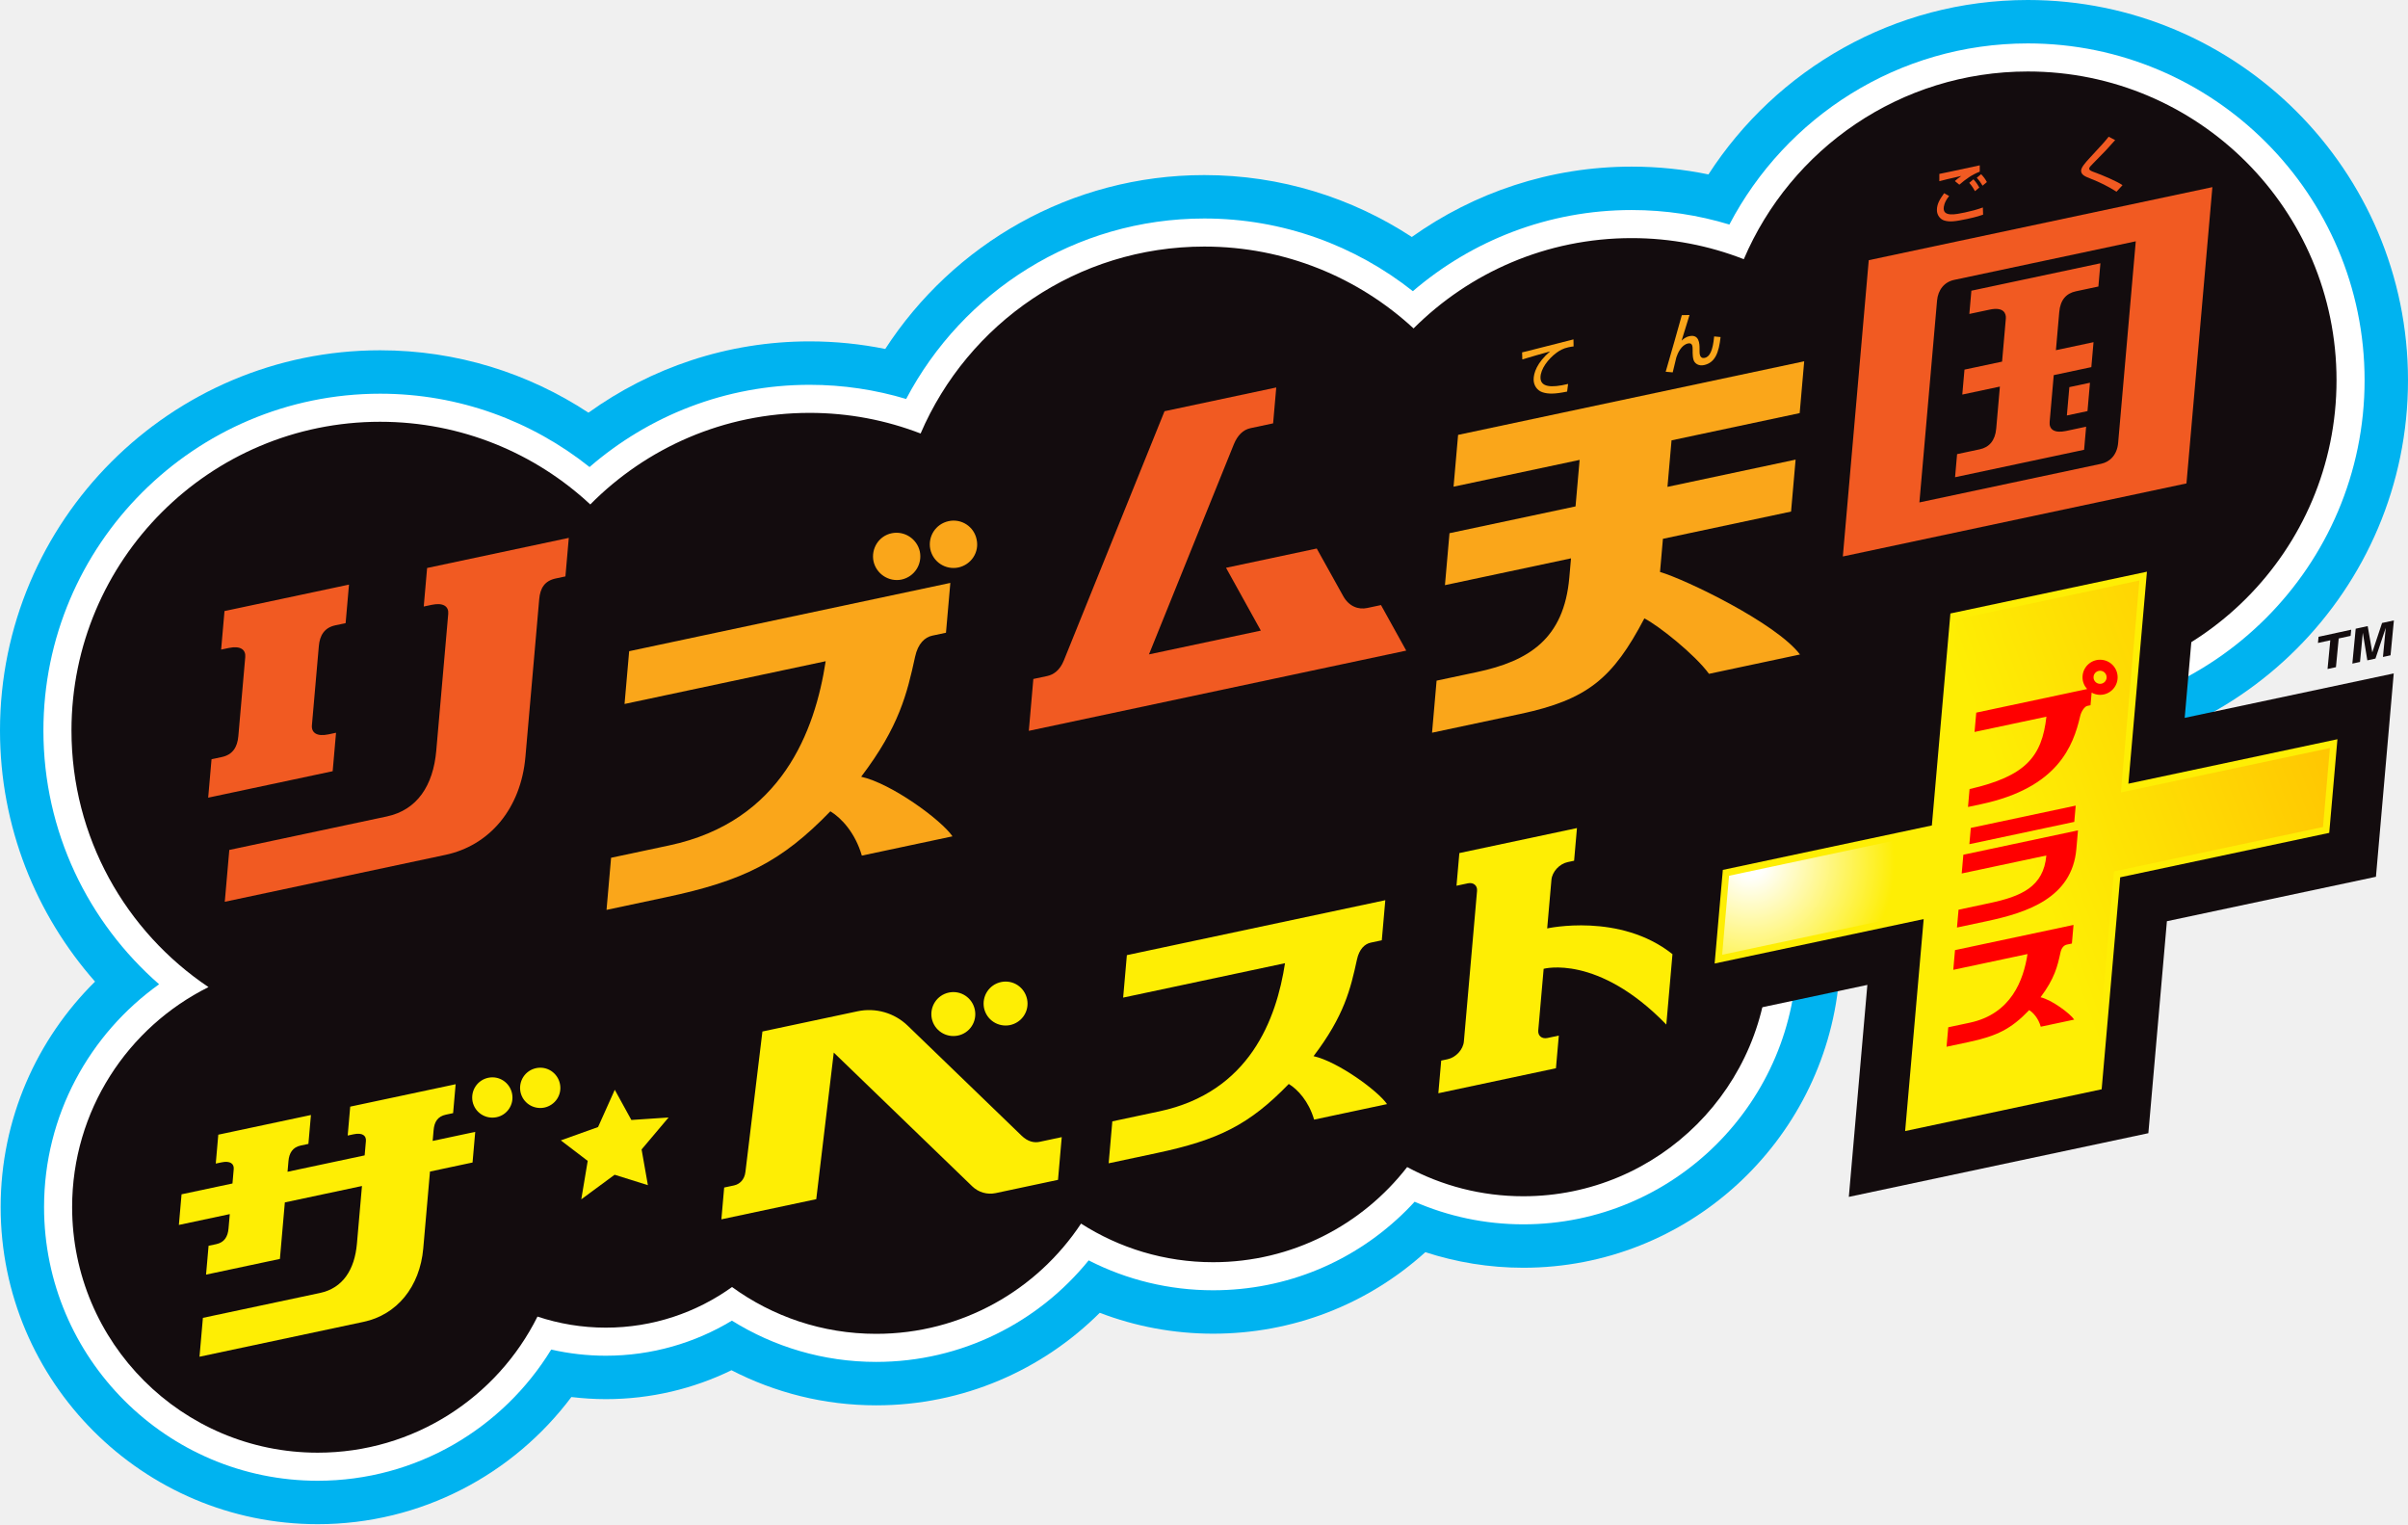
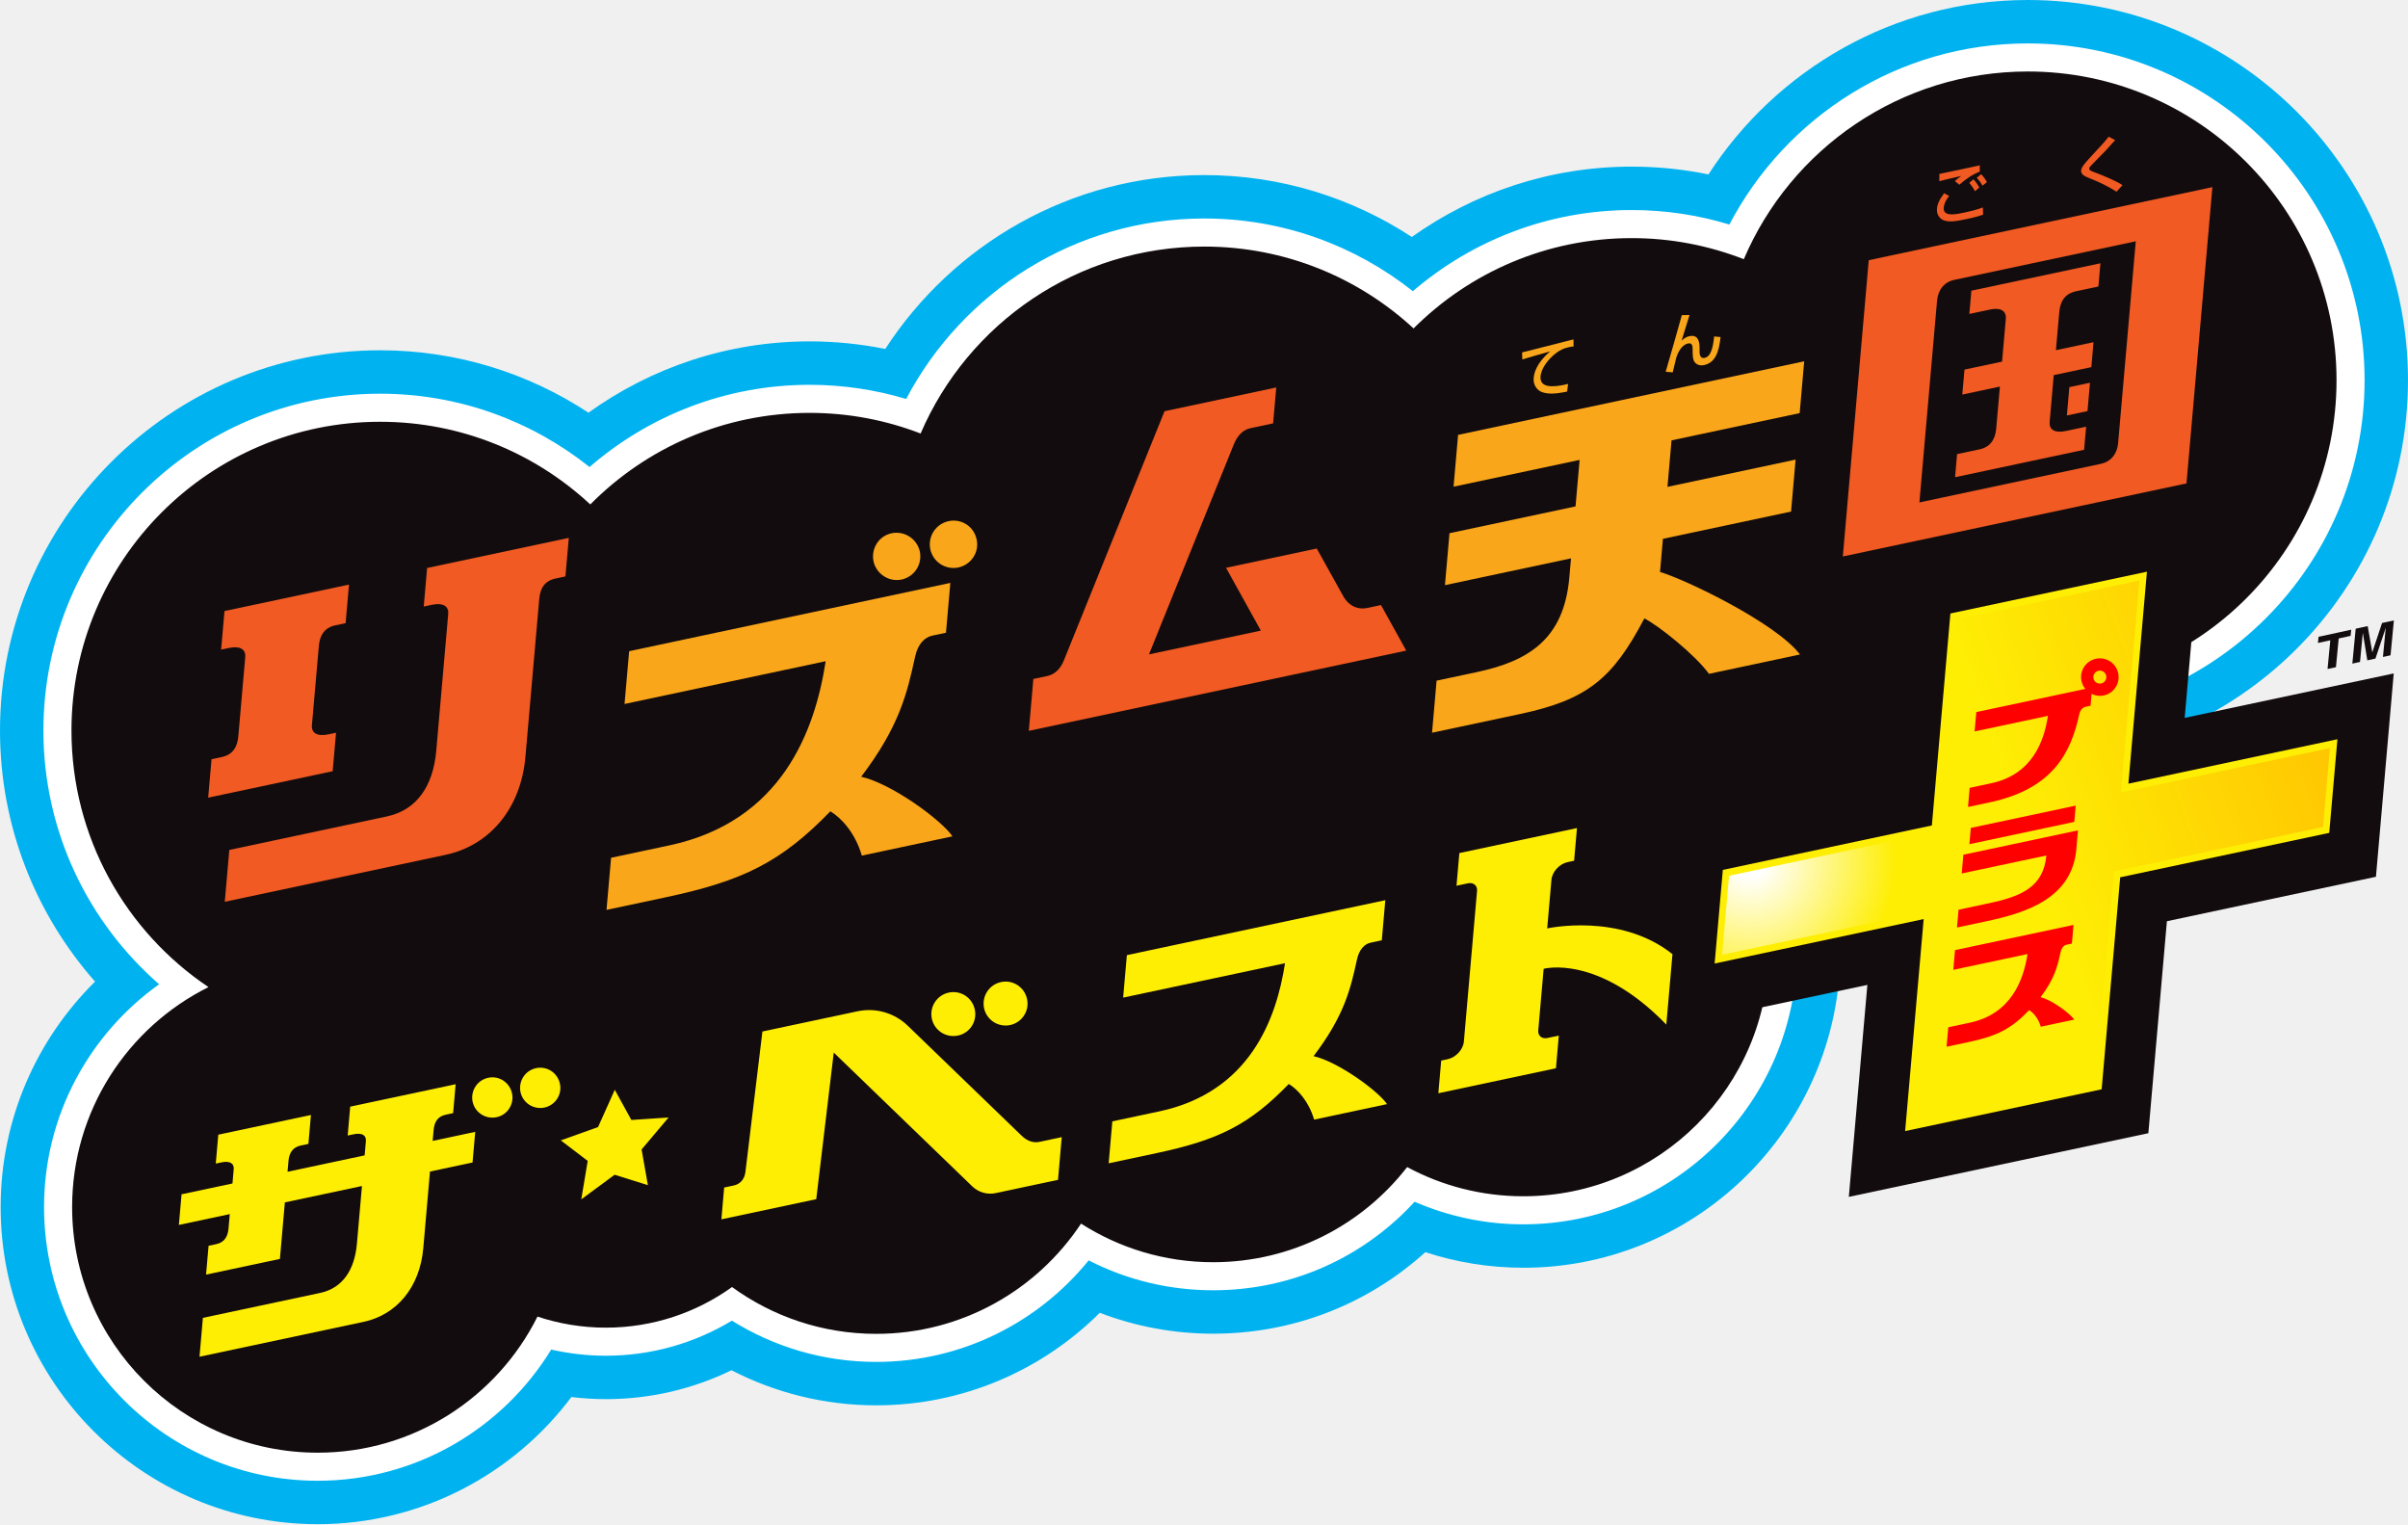
- <svg xmlns="http://www.w3.org/2000/svg" version="1.1" id="svg2" width="666.667" height="421.904" viewBox="0 0 666.667 421.904">
-   <defs id="defs6">
-     <clipPath clipPathUnits="userSpaceOnUse" id="clipPath16">
-       <path d="M 0,316.428 H 500 V 0 H 0 Z" id="path14" />
-     </clipPath>
-     <linearGradient x1="0" y1="0" x2="1" y2="0" gradientUnits="userSpaceOnUse" gradientTransform="matrix(125.2292,45.5797,45.5797,-125.2292,358.0734,116.886)" spreadMethod="pad" id="linearGradient56">
-       <stop style="stop-opacity:1;stop-color:#feee04" offset="0" id="stop50" />
-       <stop style="stop-opacity:1;stop-color:#feee04" offset="0.5" id="stop52" />
-       <stop style="stop-opacity:1;stop-color:#ffc602" offset="1" id="stop54" />
-     </linearGradient>
-     <radialGradient fx="0" fy="0" cx="0" cy="0" r="1" gradientUnits="userSpaceOnUse" gradientTransform="matrix(30,0,0,-30,363.4002,137.5111)" spreadMethod="pad" id="radialGradient78">
-       <stop style="stop-opacity:1;stop-color:#ffffff" offset="0" id="stop72" />
-       <stop style="stop-opacity:1;stop-color:#ffffff" offset="0.1" id="stop74" />
-       <stop style="stop-opacity:1;stop-color:#feee04" offset="1" id="stop76" />
-     </radialGradient>
-     <clipPath clipPathUnits="userSpaceOnUse" id="clipPath88">
-       <path d="M 0,316.428 H 500 V 0 H 0 Z" id="path86" />
-     </clipPath>
-     <clipPath clipPathUnits="userSpaceOnUse" id="clipPath22">
-       <path d="M 0,316.428 H 500 V 0 H 0 Z" transform="translate(-198.8557,-101.4279)" id="path22" />
-     </clipPath>
-   </defs>
-   <g id="g8" transform="matrix(1.333333,0,0,-1.333333,0,421.904)">
-     <g id="g10">
-       <g id="g12" clip-path="url(#clipPath16)">
-         <g id="g18" transform="translate(421.0642,316.4279)">
-           <path d="m 0,0 c -27.788,0 -52.25,-14.446 -66.32,-36.21 -5.148,1.06 -10.478,1.618 -15.935,1.618 -17.005,0 -32.758,-5.423 -45.658,-14.605 -12.399,8.112 -27.198,12.849 -43.09,12.849 -27.741,0 -52.167,-14.397 -66.248,-36.098 -5.075,1.028 -10.323,1.572 -15.696,1.572 -17.125,0 -32.981,-5.499 -45.931,-14.8 -12.432,8.177 -27.29,12.952 -43.25,12.952 -43.525,0 -78.936,-35.41 -78.936,-78.936 0,-19.967 7.466,-38.213 19.735,-52.129 -12.091,-11.942 -19.6,-28.514 -19.6,-46.811 0,-36.298 29.531,-65.83 65.83,-65.83 21.519,0 40.658,10.381 52.678,26.395 2.356,-0.279 4.739,-0.437 7.149,-0.437 9.349,0 18.202,2.159 26.093,6 9.014,-4.645 19.223,-7.285 30.043,-7.285 18.1,0 34.516,7.345 46.428,19.21 7.418,-2.837 15.364,-4.337 23.543,-4.337 16.437,0 31.953,5.986 44.063,16.923 6.412,-2.089 13.246,-3.233 20.345,-3.233 34.141,0 62.288,26.128 65.514,59.437 19.37,8.05 34.082,25.094 38.923,45.891 0.107,0 0.213,-0.008 0.32,-0.008 43.525,0 78.936,35.411 78.936,78.936 C 78.936,-35.411 43.525,0 0,0" style="fill:#00b3f0;fill-opacity:1;fill-rule:nonzero;stroke:none" id="path20" />
-         </g>
-         <g id="g22" transform="translate(421.0642,307.4142)">
-           <path d="m 0,0 c -26.899,0 -50.283,-15.278 -61.973,-37.603 -6.423,1.952 -13.231,3.011 -20.282,3.011 -17.337,0 -33.208,-6.357 -45.44,-16.844 -11.92,9.435 -26.961,15.088 -43.308,15.088 -26.845,0 -50.191,-15.215 -61.905,-37.467 -6.352,1.904 -13.076,2.94 -20.039,2.94 -17.462,0 -33.435,-6.448 -45.702,-17.069 -11.946,9.516 -27.055,15.222 -43.479,15.222 -38.555,0 -69.922,-31.367 -69.922,-69.922 0,-21.001 9.319,-39.854 24.024,-52.682 -14.445,-10.312 -23.89,-27.198 -23.89,-46.258 0,-31.329 25.488,-56.816 56.817,-56.816 20.499,0 38.495,10.914 48.488,27.235 3.679,-0.835 7.473,-1.277 11.339,-1.277 9.571,0 18.53,2.663 26.182,7.282 8.703,-5.423 18.966,-8.568 29.954,-8.568 17.796,0 33.7,8.231 44.126,21.079 7.905,-4.049 16.707,-6.205 25.845,-6.205 15.177,0 29.444,5.91 40.175,16.641 0.569,0.567 1.115,1.151 1.657,1.738 6.924,-3.01 14.556,-4.69 22.576,-4.69 31.328,0 56.816,25.488 56.816,56.817 0,0.017 -10e-4,0.034 -10e-4,0.051 21.636,6.571 37.844,25.725 40.067,48.908 2.587,-0.292 5.212,-0.456 7.875,-0.456 38.556,0 69.922,31.367 69.922,69.923 C 69.922,-31.367 38.556,0 0,0" style="fill:#ffffff;fill-opacity:1;fill-rule:nonzero;stroke:none" id="path24" />
-         </g>
-         <g id="g26" transform="translate(421.0642,301.5866)">
-           <path d="m 0,0 c -26.48,0 -49.206,-16.061 -58.978,-38.97 -7.218,2.816 -15.063,4.378 -23.277,4.378 -17.686,0 -33.698,-7.164 -45.295,-18.747 -11.423,10.543 -26.682,16.991 -43.453,16.991 -26.418,0 -49.096,-15.986 -58.906,-38.81 -7.152,2.757 -14.915,4.284 -23.038,4.284 -17.818,0 -33.932,-7.275 -45.549,-19.01 -11.442,10.643 -26.772,17.162 -43.632,17.162 -35.399,0 -64.095,-28.696 -64.095,-64.094 0,-22.205 11.295,-41.769 28.45,-53.271 -16.779,-8.347 -28.315,-25.657 -28.315,-45.67 0,-28.16 22.829,-50.988 50.989,-50.988 19.989,0 37.28,11.508 45.639,28.254 4.461,-1.482 9.228,-2.297 14.188,-2.297 9.781,0 18.826,3.132 26.208,8.434 8.406,-6.107 18.743,-9.718 29.928,-9.718 17.774,0 33.416,9.099 42.542,22.888 7.922,-5.066 17.328,-8.016 27.429,-8.016 16.387,0 30.957,7.739 40.285,19.751 7.183,-3.864 15.395,-6.06 24.123,-6.06 28.16,0 50.988,22.828 50.988,50.988 0,1.521 -0.079,3.021 -0.21,4.508 23.15,4.82 40.544,25.334 40.544,49.914 0,0.449 -0.022,0.893 -0.034,1.339 4.345,-0.929 8.848,-1.429 13.47,-1.429 35.398,0 64.094,28.696 64.094,64.094 C 64.095,-28.696 35.398,0 0,0" style="fill:#130c0e;fill-opacity:1;fill-rule:nonzero;stroke:none" id="path28" />
-         </g>
-         <g id="g30" transform="translate(453.6335,167.3947)">
-           <path d="m 0,0 3.85,44.009 -62.197,-13.22 -3.85,-44.009 -43.406,-9.227 -3.693,-42.217 43.405,9.226 -3.85,-44.009 62.197,13.22 3.85,44.01 43.405,9.226 3.693,42.217 z" style="fill:#130c0e;fill-opacity:1;fill-rule:nonzero;stroke:none" id="path32" />
-         </g>
-         <g id="g34" transform="translate(441.9412,153.7306)">
-           <path d="m 0,0 3.851,44.01 -40.806,-8.674 -3.851,-44.009 -43.404,-9.226 -1.701,-19.436 43.405,9.226 -3.85,-44.01 40.805,8.673 3.851,44.01 43.404,9.226 1.701,19.436 z" style="fill:#feee04;fill-opacity:1;fill-rule:nonzero;stroke:none" id="path36" />
-         </g>
+ <svg xmlns="http://www.w3.org/2000/svg" xmlns:xlink="http://www.w3.org/1999/xlink" version="1.1" id="Layer_1" x="0px" y="0px" viewBox="0 0 666.667 421.904" xml:space="preserve" width="666.667" height="421.904">
+   <defs id="defs34575" />
+   <style type="text/css" id="style34519">
+ 	.st0{fill:#00B3F0;}
+ 	.st1{fill:#FFFFFF;}
+ 	.st2{fill:#130C0E;}
+ 	.st3{fill:#FEEE04;}
+ 	.st4{fill:url(#SVGID_2_);}
+ 	.st5{clip-path:url(#SVGID_3_);fill:url(#SVGID_4_);}
+ 	.st6{fill:#FF0000;}
+ 	.st7{fill:#F15A22;}
+ 	.st8{fill:#FAA61A;}
+ </style>
+   <g id="Cloud_00000017518880614512439360000012841072752615782043_" transform="scale(1.333333)">
+     <path id="Light_Blue" class="st0" d="m 421.064,0 c -27.788,3.1e-4 -52.25,14.447 -66.32,36.21 -5.149,-1.06 -10.478,-1.618 -15.936,-1.618 -17.005,0 -32.757,5.423 -45.657,14.605 -12.4,-8.113 -27.199,-12.849 -43.091,-12.849 -27.741,0 -52.167,14.397 -66.248,36.098 -5.075,-1.028 -10.323,-1.572 -15.696,-1.572 -17.125,0 -32.98,5.499 -45.931,14.8 C 109.754,77.497 94.896,72.722 78.936,72.722 35.411,72.722 0,108.132 0,151.658 c 0,19.967 7.467,38.213 19.735,52.13 -12.091,11.943 -19.601,28.514 -19.601,46.811 0,36.298 29.531,65.83 65.83,65.83 21.519,0 40.659,-10.38 52.678,-26.395 2.356,0.279 4.74,0.437 7.149,0.437 9.35,0 18.203,-2.16 26.094,-6 9.014,4.645 19.223,7.285 30.043,7.285 18.101,0 34.517,-7.346 46.429,-19.209 7.418,2.837 15.363,4.337 23.543,4.336 16.437,0 31.953,-5.986 44.063,-16.923 6.411,2.089 13.245,3.233 20.345,3.233 34.141,0 62.288,-26.128 65.514,-59.437 19.37,-8.05 34.082,-25.094 38.923,-45.891 0.107,4.3e-4 0.213,0.008 0.321,0.008 C 464.59,157.872 500,122.462 500,78.936 500,35.411 464.59,0 421.064,0 Z" />
+     <path id="White" class="st1" d="M 421.064,9.014 C 394.165,9.014 370.781,24.292 359.091,46.616 352.668,44.665 345.861,43.606 338.809,43.606 c -17.337,0 -33.208,6.357 -45.44,16.844 -11.92,-9.434 -26.961,-15.088 -43.308,-15.088 -26.845,0 -50.191,15.215 -61.905,37.467 -6.352,-1.904 -13.076,-2.941 -20.039,-2.941 -17.461,0 -33.435,6.448 -45.702,17.07 -11.946,-9.516 -27.055,-15.222 -43.479,-15.222 -38.555,0 -69.922,31.367 -69.922,69.922 0,21.001 9.319,39.854 24.024,52.682 -14.445,10.312 -23.89,27.198 -23.89,46.258 0,31.328 25.488,56.816 56.816,56.816 20.499,0 38.495,-10.915 48.488,-27.236 3.679,0.835 7.474,1.278 11.338,1.278 9.571,0 18.531,-2.663 26.183,-7.282 8.703,5.423 18.966,8.567 29.954,8.567 17.796,0 33.7,-8.23 44.126,-21.078 7.906,4.048 16.708,6.205 25.846,6.205 15.176,0 29.444,-5.91 40.175,-16.641 0.568,-0.568 1.115,-1.151 1.656,-1.739 6.925,3.011 14.556,4.69 22.576,4.69 31.328,0 56.816,-25.488 56.816,-56.816 0,-0.017 -10e-4,-0.034 -10e-4,-0.051 21.637,-6.572 37.845,-25.725 40.067,-48.908 2.587,0.291 5.212,0.456 7.875,0.456 38.556,0 69.922,-31.367 69.922,-69.922 0,-38.555 -31.366,-69.922 -69.922,-69.922 z" />
+     <path id="Black" class="st2" d="m 421.065,14.842 c -26.48,6e-5 -49.206,16.06 -58.978,38.97 -7.218,-2.816 -15.063,-4.378 -23.277,-4.378 -17.686,0 -33.698,7.164 -45.295,18.747 -11.423,-10.543 -26.683,-16.991 -43.453,-16.991 -26.418,6e-5 -49.096,15.986 -58.906,38.81 -7.152,-2.757 -14.915,-4.284 -23.039,-4.284 -17.817,0 -33.931,7.275 -45.548,19.01 C 111.126,94.083 95.796,87.563 78.936,87.563 c -35.399,0 -64.095,28.696 -64.095,64.095 0,22.205 11.295,41.769 28.449,53.271 -16.779,8.347 -28.315,25.657 -28.315,45.67 6e-5,28.16 22.829,50.989 50.989,50.989 19.989,-6e-5 37.28,-11.508 45.639,-28.254 4.462,1.482 9.229,2.297 14.188,2.297 9.782,0 18.826,-3.132 26.208,-8.433 8.406,6.107 18.743,9.718 29.928,9.718 17.774,-6e-5 33.416,-9.1 42.543,-22.889 7.922,5.067 17.328,8.016 27.429,8.016 16.386,0 30.957,-7.739 40.285,-19.751 7.182,3.864 15.395,6.061 24.122,6.061 28.16,0 50.989,-22.828 50.989,-50.989 0,-1.52 -0.079,-3.021 -0.21,-4.508 23.15,-4.82 40.544,-25.334 40.544,-49.914 0,-0.449 -0.022,-0.893 -0.034,-1.339 4.344,0.929 8.847,1.429 13.469,1.429 35.398,-6e-5 64.095,-28.696 64.095,-64.095 -7e-5,-35.398 -28.696,-64.095 -64.095,-64.095 z" />
+   </g>
+   <g id="_xFF0B__3_" transform="scale(1.333333)">
+     <g id="_xFF0B__4_">
+       <polygon class="st2" points="391.437,162.254 348.031,171.48 344.338,213.697 387.743,204.471 383.893,248.48 446.089,235.26 449.94,191.251 493.344,182.025 497.038,139.808 453.633,149.034 457.483,105.024 395.287,118.244 " id="polygon34525" />
+       <polygon class="st3" points="401.135,171.371 357.731,180.597 356.03,200.033 399.435,190.807 395.585,234.817 436.39,226.143 440.241,182.133 483.646,172.908 485.346,153.471 441.941,162.697 445.791,118.688 404.986,127.361 " id="polygon34527" />
+       <linearGradient id="SVGID_2_" gradientUnits="userSpaceOnUse" x1="358.045" y1="199.57" x2="483.274" y2="153.99" gradientTransform="translate(0.0289,-0.02789)">
+         <stop offset="0.5" style="stop-color:#FEEE04" id="stop34529" />
+         <stop offset="1" style="stop-color:#FFC602" id="stop34531" />
+       </linearGradient>
+       <polygon class="st4" points="402.429,172.587 359.024,181.813 357.589,198.211 400.994,188.985 397.144,232.995 435.097,224.928 438.947,180.918 482.352,171.692 483.787,155.293 440.382,164.519 444.232,120.51 406.279,128.577 " id="polygon34534" style="fill:url(#SVGID_2_)" />
+       <g id="g34549">
+         <defs id="defs34537">
+           <polygon id="SVGID_1_" points="402.429,172.587 359.024,181.813 357.589,198.211 400.994,188.985 " />
+         </defs>
+         <clipPath id="SVGID_3_">
+           <use xlink:href="#SVGID_1_" style="overflow:visible" id="use34539" />
+         </clipPath>
+         <radialGradient id="SVGID_4_" cx="357.35" cy="164.834" r="33.786" gradientTransform="matrix(0.88794,0,0,0.88794,46.09547,32.55471)" gradientUnits="userSpaceOnUse">
+           <stop offset="0.1" style="stop-color:#FFFFFF" id="stop34542" />
+           <stop offset="1" style="stop-color:#FEEE04" id="stop34544" />
+         </radialGradient>
+         <circle class="st5" cx="364.919" cy="180.854" r="30" clip-path="url(#SVGID_3_)" id="circle34547" style="fill:url(#SVGID_4_)" />
      </g>
    </g>
-     <g id="g38">
-       <g id="g40">
-         <g id="g46">
-           <g id="g48">
-             <path d="m 406.279,187.852 -3.85,-44.01 -43.406,-9.226 -1.434,-16.399 43.405,9.226 -3.85,-44.009 37.954,8.066 3.849,44.01 43.405,9.226 1.435,16.399 -43.405,-9.226 3.85,44.009 z" style="fill:url(#linearGradient56);stroke:none" id="path58" />
-           </g>
-         </g>
-       </g>
-     </g>
-     <g id="g60">
-       <g id="g62">
-         <g id="g68">
-           <g id="g70">
-             <path d="m 359.023,134.616 -1.434,-16.399 35.704,7.589 c 1.026,2.982 1.596,6.178 1.625,9.506 v 0 c 0.021,2.33 -0.225,4.601 -0.709,6.782 v 0 z" style="fill:url(#radialGradient78);stroke:none" id="path80" />
-           </g>
-         </g>
-       </g>
-     </g>
-     <g id="g82">
-       <g id="g84" clip-path="url(#clipPath88)">
-         <g id="g90" transform="translate(405.5828,115.0846)">
-           <path d="M 0,0 15.411,3.276 C 14.594,-2.092 12.048,-9.144 3.42,-10.978 l -4.463,-0.948 -0.353,-4.041 4.561,0.969 c 5.905,1.255 8.831,2.712 12.592,6.631 0.838,-0.511 1.902,-1.671 2.408,-3.443 l 6.945,1.477 c -0.847,1.27 -4.673,4.114 -6.991,4.641 2.935,3.897 3.527,6.463 4.141,9.293 0.218,1.024 0.752,1.515 1.317,1.636 L 24.629,5.46 24.967,9.324 0.358,4.093 Z" style="fill:#ff0000;fill-opacity:1;fill-rule:nonzero;stroke:none" id="path92" />
-         </g>
-         <g id="g94" transform="translate(431.4753,144.0392)">
-           <path d="m 0,0 -23.802,-5.06 -0.341,-3.891 17.573,3.735 c -0.573,-6.542 -5.266,-8.502 -11.815,-9.893 l -6.416,-1.364 -0.323,-3.697 6.173,1.312 c 8.354,1.776 17.722,4.816 18.61,14.966 z m -0.768,1.761 -21.781,-4.63 0.296,3.378 21.781,4.629 z" style="fill:#ff0000;fill-opacity:1;fill-rule:nonzero;stroke:none" id="path96" />
-         </g>
-         <g id="g98" transform="translate(436.0515,174.4591)">
-           <path d="m 0,0 c -0.751,0.007 -1.354,0.621 -1.347,1.371 0.006,0.751 0.62,1.354 1.371,1.348 C 0.774,2.712 1.378,2.098 1.371,1.348 1.365,0.597 0.751,-0.006 0,0 m 0.044,5.004 c -2.013,0.017 -3.659,-1.6 -3.677,-3.613 -0.008,-0.954 0.36,-1.819 0.955,-2.474 l -23.022,-4.894 -0.351,-4.012 14.922,3.171 c -0.938,-8.355 -4.331,-12.349 -15.959,-15.03 l -0.325,-3.713 2.716,0.577 c 15.975,3.396 19.147,12.125 20.569,18.261 0.235,1.012 0.918,2.019 1.483,2.14 l 0.671,0.143 0.231,2.624 c 0.514,-0.285 1.095,-0.464 1.723,-0.469 2.013,-0.018 3.66,1.599 3.677,3.613 0.018,2.012 -1.6,3.659 -3.613,3.676" style="fill:#ff0000;fill-opacity:1;fill-rule:nonzero;stroke:none" id="path100" />
-         </g>
-         <g id="g102" transform="translate(321.2595,123.6823)">
-           <path d="m 0,0 0.883,10.094 c 0.146,1.662 1.655,3.309 3.377,3.675 l 1.329,0.283 0.594,6.781 -24.419,-5.19 -0.593,-6.782 2.362,0.503 c 1.154,0.245 2.001,-0.462 1.905,-1.565 l -2.737,-31.279 c -0.145,-1.663 -1.654,-3.309 -3.376,-3.675 l -1.33,-0.283 -0.594,-6.781 24.419,5.191 0.594,6.78 -2.363,-0.502 c -1.155,-0.245 -2.001,0.462 -1.905,1.565 l 1.121,12.801 c 0,0 11.23,3.11 25.469,-11.574 l 1.279,14.612 C 15.115,3.351 0,0 0,0" style="fill:#feee04;fill-opacity:1;fill-rule:nonzero;stroke:none" id="path104" />
-         </g>
-         <g id="g106" transform="translate(272.7478,97.1632)">
-           <path d="m 0,0 c 6.391,8.409 7.676,13.939 9.009,20.038 0.472,2.207 1.636,3.268 2.869,3.53 l 2.292,0.487 0.729,8.323 -53.662,-11.406 -0.772,-8.817 33.607,7.143 C -7.699,7.733 -13.236,-7.469 -32.049,-11.468 l -9.733,-2.069 -0.762,-8.706 9.949,2.116 c 12.877,2.736 19.255,5.891 27.448,14.351 1.828,-1.095 4.153,-3.587 5.261,-7.399 l 15.145,3.219 C 13.406,-7.225 5.054,-1.122 0,0" style="fill:#feee04;fill-opacity:1;fill-rule:nonzero;stroke:none" id="path108" />
-         </g>
-         <g id="g110" transform="translate(220.2039,80.9762)">
-           <path id="path21" d="M 0,0 C 2.477,0.48 4.075,2.903 3.559,5.381 3.043,7.858 0.656,9.456 -1.822,8.94 -4.299,8.424 -5.861,6.036 -5.381,3.559 -4.865,1.082 -2.477,-0.48 0,0 m 10.848,2.182 c 2.478,0.516 4.075,2.903 3.56,5.381 -0.516,2.478 -2.904,4.075 -5.382,3.56 C 6.549,10.606 4.987,8.219 5.467,5.741 5.983,3.264 8.371,1.702 10.848,2.182 m 10.757,-23.258 -0.775,-8.87 -12.933,-2.749 c -1.753,-0.372 -3.577,0.151 -4.867,1.396 l -28.762,27.776 -3.635,-30.431 -19.699,-4.187 0.578,6.603 2.019,0.429 c 1.209,0.254 2.2,1.196 2.394,2.801 l 3.529,29.161 19.739,4.195 c 3.758,0.799 7.667,-0.322 10.431,-2.99 l 23.644,-22.833 c 1.298,-1.255 2.612,-1.517 3.723,-1.281 z" style="fill:#feee04;fill-opacity:1;fill-rule:nonzero;stroke:none" transform="translate(-21.3479,20.45201)" clip-path="url(#clipPath22)" />
-         </g>
-         <g id="g114" transform="translate(138.8254,84.4342)">
-           <path d="m 0,0 -7.729,-0.52 -3.444,6.267 -3.47,-7.737 -7.732,-2.766 5.583,-4.261 -1.334,-7.977 6.921,5.103 6.908,-2.164 -1.307,7.416 z" style="fill:#feee04;fill-opacity:1;fill-rule:nonzero;stroke:none" id="path116" />
-         </g>
-         <g id="g118" transform="translate(101.3884,92.6759)">
-           <path d="m 0,0 c -2.271,-0.473 -3.704,-2.662 -3.263,-4.933 0.472,-2.271 2.662,-3.703 4.933,-3.263 2.271,0.44 3.736,2.662 3.263,4.933 C 4.46,-0.992 2.271,0.473 0,0 M 14.878,-1.262 C 14.405,1.009 12.216,2.474 9.945,2.001 7.674,1.528 6.242,-0.661 6.682,-2.932 c 0.473,-2.272 2.662,-3.704 4.933,-3.263 2.272,0.473 3.737,2.661 3.263,4.933 m -26.428,-11.849 8.838,1.878 -0.556,-6.358 -8.838,-1.879 -1.396,-15.953 c -0.703,-8.034 -5.523,-13.813 -12.414,-15.254 l -34.047,-7.237 0.706,8.07 24.348,5.175 c 4.678,1.001 7.158,4.798 7.633,10.222 l 1.047,11.976 -16.013,-3.404 -1.027,-11.733 -15.334,-3.26 0.524,5.987 1.583,0.337 c 1.704,0.361 2.412,1.563 2.558,3.236 l 0.263,3.003 -10.572,-2.247 0.557,6.358 10.571,2.247 0.26,2.97 c 0.098,1.126 -0.717,1.801 -2.558,1.41 l -1.168,-0.248 0.524,5.998 19.235,4.088 -0.525,-5.998 -1.579,-0.336 c -1.708,-0.363 -2.416,-1.568 -2.561,-3.225 l -0.195,-2.229 16.014,3.404 0.26,2.972 c 0.099,1.127 -0.722,1.798 -2.561,1.407 l -1.221,-0.26 0.525,5.999 21.89,4.653 -0.525,-5.998 -1.497,-0.319 c -1.727,-0.367 -2.405,-1.518 -2.553,-3.215 z" style="fill:#feee04;fill-opacity:1;fill-rule:nonzero;stroke:none" id="path120" />
-         </g>
-         <g id="g122" transform="translate(443.4744,266.3346)">
-           <path d="m 0,0 -37.71,-8.016 c -2.027,-0.424 -3.355,-2.052 -3.554,-4.317 l -3.664,-41.879 37.711,8.015 c 1.874,0.388 3.341,1.892 3.554,4.318 z m 15.908,11.242 -5.382,-61.509 -71.352,-15.167 5.381,61.51 z m -26.216,-49.733 -4.166,-0.886 c -2.433,-0.517 -3.545,0.328 -3.411,1.86 l 0.852,9.732 7.807,1.66 0.454,5.179 -7.808,-1.66 0.693,7.927 c 0.221,2.515 1.449,3.87 3.448,4.296 l 4.677,0.994 0.422,4.825 -26.795,-5.695 -0.422,-4.825 4.218,0.896 c 2.949,0.627 3.451,-0.824 3.36,-1.86 l -0.782,-8.934 -7.806,-1.66 -0.454,-5.179 7.807,1.659 -0.763,-8.724 c -0.217,-2.482 -1.463,-3.885 -3.395,-4.295 l -4.731,-1.006 -0.419,-4.793 26.794,5.695 z m -3.483,8.215 4.281,0.91 -0.514,-5.885 -4.283,-0.91 z" style="fill:#f15a22;fill-opacity:1;fill-rule:nonzero;stroke:none" id="path124" />
-         </g>
-         <g id="g126" transform="translate(434.7351,280.7253)">
-           <path d="m 0,0 c -0.365,0.133 -0.933,0.342 -0.933,0.672 0,0.277 0.253,0.542 0.871,1.161 2.461,2.487 2.74,2.771 4.52,4.784 L 3.109,7.319 C 2.225,6.208 1.885,5.833 -0.666,3.089 -1.979,1.676 -2.61,0.882 -2.611,0.236 c -10e-4,-0.843 0.908,-1.205 1.929,-1.607 1.904,-0.742 3.719,-1.636 5.42,-2.724 l 1.25,1.36 C 4.842,-1.95 1.854,-0.661 0,0" style="fill:#f15a22;fill-opacity:1;fill-rule:nonzero;stroke:none" id="path128" />
-         </g>
-         <g id="g130" transform="translate(405.9138,278.8385)">
-           <path d="M 0,0 0.922,-0.754 C 2.408,0.512 3.549,1.317 5.164,1.955 L 5.165,3.267 C 4.345,3.093 0.297,2.219 -0.612,2.026 -1.253,1.89 -2.842,1.552 -3.227,1.483 L -3.228,-0.03 c 0.82,0.228 1.922,0.489 4.562,1.091 C 0.5,0.455 0.41,0.382 0,0 m 2.058,-6.525 c -1.923,-0.409 -4.382,-0.904 -4.381,0.837 10e-4,0.281 0.053,1.27 1.13,2.583 l -1.037,0.583 c -0.936,-1.297 -1.501,-2.261 -1.502,-3.492 -10e-4,-1.059 0.677,-1.932 1.561,-2.186 1.089,-0.317 2.178,-0.206 4.7,0.33 1.987,0.422 2.883,0.733 3.331,0.895 l -0.049,1.49 C 4.568,-5.937 3.313,-6.258 2.058,-6.525 m 3.693,5.565 0.896,0.753 C 6.378,0.312 5.956,0.918 5.445,1.425 L 4.548,0.686 C 5.047,0.136 5.303,-0.211 5.751,-0.96 M 3.855,0.365 c 0.666,-0.702 1.101,-1.494 1.216,-1.71 L 4.174,-2.098 c -0.576,1.042 -0.986,1.491 -1.19,1.728 z" style="fill:#f15a22;fill-opacity:1;fill-rule:nonzero;stroke:none" id="path132" />
-         </g>
-         <g id="g134" transform="translate(344.6887,197.6828)">
-           <path d="m 0,0 0.603,6.885 26.606,5.656 0.944,10.784 -26.607,-5.656 0.845,9.656 26.607,5.655 0.94,10.758 -71.865,-15.276 -0.942,-10.757 26.174,5.564 -0.845,-9.657 -26.173,-5.563 -0.944,-10.784 26.174,5.564 -0.349,-3.988 c -1.117,-12.77 -8.447,-17.334 -19.171,-19.621 l -8.389,-1.783 -0.945,-10.808 18.268,3.883 c 14.03,2.976 19.272,7.398 25.819,19.851 2.868,-1.441 10.475,-7.469 13.421,-11.51 l 18.893,4.016 C 24.09,-10.574 5.158,-1.487 0,0" style="fill:#faa61a;fill-opacity:1;fill-rule:nonzero;stroke:none" id="path136" />
-         </g>
-         <g id="g138" transform="translate(355.928,246.5822)">
-           <path d="m 0,0 c -0.272,-2.98 -0.935,-4.237 -1.952,-4.453 -1.08,-0.23 -1.078,0.98 -1.077,1.365 l 10e-4,0.571 c 10e-4,0.957 -0.046,3.006 -2.092,2.572 -0.864,-0.184 -1.36,-0.662 -1.64,-0.934 0.218,0.763 1.392,4.48 1.648,5.332 l -1.6,-0.035 c -0.563,-2.006 -2.353,-8.404 -3.35,-11.751 l 1.46,-0.127 c 0.09,0.377 0.73,3.051 0.756,3.122 0.268,0.801 0.995,2.576 2.432,2.881 0.953,0.203 0.952,-0.66 0.95,-1.511 l -10e-4,-0.451 c 0,-0.293 0.037,-1.082 0.213,-1.536 0.279,-0.724 1.091,-1.216 2.133,-0.995 2.338,0.497 3.104,2.613 3.453,5.822 z" style="fill:#faa61a;fill-opacity:1;fill-rule:nonzero;stroke:none" id="path140" />
-         </g>
-         <g id="g142" transform="translate(323.2092,243.2033)">
-           <path d="M 0,0 C 0.583,0.421 1.339,0.893 2.454,1.129 2.986,1.243 3.271,1.278 3.532,1.307 L 3.509,2.765 C 2.233,2.442 -3.454,1 -4.519,0.723 -5.374,0.502 -6.304,0.252 -7.158,0.071 l 0.047,-1.466 c 1.921,0.576 3.84,1.14 5.774,1.667 -2.767,-2.349 -3.426,-4.509 -3.428,-5.843 -0.002,-1.205 0.726,-2.28 1.84,-2.639 1.126,-0.369 2.451,-0.412 5.115,0.142 l 0.201,1.584 C -1.178,-7.359 -3.344,-7.121 -3.34,-5.151 -3.337,-3.403 -1.761,-1.294 0,0" style="fill:#faa61a;fill-opacity:1;fill-rule:nonzero;stroke:none" id="path144" />
-         </g>
-         <g id="g146" transform="translate(286.7507,190.8122)">
-           <path d="m 0,0 -2.841,-0.604 c -1.859,-0.4 -3.805,0.313 -5.003,2.465 l -5.496,9.879 -18.835,-4.003 7.228,-13.04 -23.231,-4.938 17.613,43.593 c 0.769,1.905 1.941,3.038 3.44,3.368 l 4.727,1.005 0.651,7.449 -23.2,-4.931 -20.912,-51.76 c -0.81,-2.005 -2.118,-2.932 -3.449,-3.215 l -2.877,-0.611 -0.941,-10.769 78.367,16.657 z" style="fill:#f15a22;fill-opacity:1;fill-rule:nonzero;stroke:none" id="path148" />
-         </g>
-         <g id="g150" transform="translate(202.7854,204.4381)">
-           <path d="m 0,0 c -0.535,2.686 -3.184,4.383 -5.824,3.793 -2.69,-0.585 -4.332,-3.188 -3.794,-5.824 0.585,-2.69 3.189,-4.332 5.825,-3.793 C -1.103,-5.239 0.589,-2.64 0,0 m -23.972,-49.265 c 7.943,10.45 9.539,17.323 11.196,24.902 0.588,2.744 2.033,4.062 3.566,4.387 l 2.849,0.606 0.905,10.344 -66.69,-14.176 -0.959,-10.957 41.766,8.878 c -2.202,-14.374 -9.082,-33.267 -32.463,-38.237 l -12.096,-2.571 -0.947,-10.819 12.365,2.629 c 16.003,3.401 23.929,7.321 34.111,17.835 2.272,-1.36 5.161,-4.457 6.538,-9.195 l 18.823,4 c -2.304,3.395 -12.683,10.979 -18.964,12.374 m 2.563,44.728 c -0.538,2.636 1.108,5.289 3.794,5.824 2.636,0.539 5.235,-1.154 5.824,-3.793 0.539,-2.636 -1.103,-5.24 -3.793,-5.825 -2.636,-0.539 -5.235,1.154 -5.825,3.794" style="fill:#faa61a;fill-opacity:1;fill-rule:nonzero;stroke:none" id="path152" />
-         </g>
-         <g id="g154" transform="translate(88.6863,198.5089)">
-           <path d="m 0,0 -0.7,-7.999 1.642,0.349 c 2.471,0.525 3.574,-0.368 3.443,-1.871 L 1.899,-37.933 c -0.633,-7.233 -3.963,-12.301 -10.25,-13.646 l -32.721,-6.955 -0.941,-10.762 45.756,9.726 c 9.26,1.937 15.734,9.653 16.671,20.366 l 2.864,32.738 c 0.198,2.263 1.108,3.799 3.429,4.292 l 2.012,0.428 0.7,7.999 z m -19.61,-42.188 -25.85,-5.494 0.698,7.983 2.128,0.452 c 2.289,0.487 3.239,2.091 3.435,4.321 l 1.438,16.444 c 0.132,1.503 -0.965,2.4 -3.44,1.874 l -1.57,-0.333 0.7,7.999 25.85,5.494 -0.7,-7.999 -2.122,-0.451 c -2.296,-0.488 -3.246,-2.097 -3.439,-4.306 l -1.438,-16.444 c -0.133,-1.512 0.975,-2.414 3.443,-1.889 l 1.565,0.332 z" style="fill:#f15a22;fill-opacity:1;fill-rule:nonzero;stroke:none" id="path156" />
-         </g>
-         <g id="g158" transform="translate(481.3035,182.9445)">
-           <path d="M 0,0 2.563,0.557 1.991,-5.404 3.736,-5.025 4.309,0.936 6.78,1.472 6.903,2.753 0.123,1.281 Z M 15.768,4.681 15.071,-2.564 13.496,-2.906 14.077,3.146 11.939,-3.244 10.254,-3.61 9.315,2.112 8.734,-3.94 7.141,-4.286 7.837,2.96 l 2.489,0.54 0.949,-5.42 0.019,0.003 2.016,6.065 z" style="fill:#130c0e;fill-opacity:1;fill-rule:nonzero;stroke:none" id="path160" />
-         </g>
-       </g>
-     </g>
+     <path id="ス_3_" class="st6" d="m 405.583,201.343 15.411,-3.276 c -0.818,5.368 -3.364,12.42 -11.991,14.254 l -4.463,0.949 -0.354,4.041 4.562,-0.97 c 5.905,-1.255 8.831,-2.712 12.592,-6.63 0.838,0.51 1.902,1.671 2.408,3.442 l 6.945,-1.476 c -0.848,-1.27 -4.674,-4.114 -6.991,-4.641 2.934,-3.896 3.526,-6.463 4.141,-9.293 0.218,-1.024 0.751,-1.515 1.317,-1.636 l 1.051,-0.224 0.338,-3.863 -24.608,5.231 z" />
+     <path id="ラ_1_" class="st6" d="m 430.708,170.628 -21.781,4.63 0.295,-3.377 21.781,-4.63 z m 0.767,1.761 -23.802,5.059 -0.34,3.891 17.572,-3.735 c -0.572,6.543 -5.266,8.502 -11.814,9.894 l -6.416,1.364 -0.323,3.697 6.172,-1.312 c 8.355,-1.776 17.723,-4.816 18.611,-14.966 z" />
+     <path id="プ" class="st6" d="m 439.827,139.763 c -0.448,-2.106 -2.518,-3.45 -4.623,-3.002 -2.106,0.448 -3.45,2.518 -3.002,4.623 0.133,0.627 0.423,1.174 0.801,1.638 l -22.641,4.812 -0.352,4.018 15.229,-3.237 c -0.807,5.271 -3.243,12.181 -11.818,14.004 l -4.436,0.943 -0.347,3.968 4.534,-0.964 c 13.103,-2.785 16.828,-10.302 18.559,-18.22 0.22,-1.005 0.745,-1.489 1.308,-1.609 l 1.045,-0.222 0.215,-2.459 c 0.758,0.374 1.634,0.52 2.525,0.331 2.106,-0.448 3.45,-2.518 3.002,-4.623 z m -3.532,2.131 c -0.729,0.155 -1.446,-0.31 -1.601,-1.04 -0.155,-0.729 0.31,-1.446 1.04,-1.601 0.729,-0.155 1.446,0.31 1.601,1.04 0.155,0.729 -0.311,1.446 -1.04,1.601 z" />
  </g>
+   <g id="リズム天国_ザ_x30FB_ベスト" transform="scale(1.333333)">
+     <path id="ト_00000165925890065150918060000006385339720981279673_" class="st3" d="m 321.26,192.746 0.883,-10.094 c 0.145,-1.662 1.654,-3.309 3.377,-3.675 l 1.33,-0.283 0.593,-6.781 -24.419,5.19 -0.593,6.781 2.362,-0.502 c 1.155,-0.246 2.001,0.462 1.905,1.565 l -2.737,31.279 c -0.145,1.662 -1.654,3.309 -3.377,3.675 l -1.33,0.283 -0.593,6.781 24.419,-5.19 0.593,-6.781 -2.362,0.502 c -1.155,0.245 -2.001,-0.462 -1.905,-1.565 l 1.12,-12.801 c 0,0 11.23,-3.11 25.47,11.574 l 1.278,-14.612 c -10.9,-8.697 -26.015,-5.346 -26.015,-5.346 z" />
+     <path id="ス_1_" class="st3" d="m 272.748,219.265 c 6.391,-8.409 7.676,-13.939 9.009,-20.038 0.473,-2.207 1.635,-3.268 2.869,-3.53 l 2.293,-0.487 0.728,-8.323 -53.662,11.406 -0.771,8.817 33.607,-7.143 c -1.772,11.566 -7.308,26.768 -26.121,30.767 l -9.733,2.069 -0.762,8.705 9.949,-2.115 c 12.877,-2.736 19.255,-5.891 27.448,-14.351 1.828,1.094 4.153,3.587 5.261,7.399 l 15.145,-3.219 c -1.853,-2.731 -10.205,-8.834 -15.259,-9.956 z" />
+     <path id="ベ_1_" class="st3" d="m 220.461,236.076 -0.776,8.87 -12.932,2.749 c -1.754,0.373 -3.578,-0.15 -4.867,-1.396 l -28.763,-27.776 -3.634,30.431 -19.699,4.187 0.578,-6.603 2.019,-0.429 c 1.209,-0.254 2.2,-1.196 2.394,-2.801 l 3.529,-29.16 19.74,-4.196 c 3.758,-0.799 7.667,0.322 10.43,2.991 l 23.644,22.833 c 1.299,1.255 2.613,1.518 3.724,1.281 z M 209.704,212.818 c 2.478,-0.516 4.075,-2.903 3.559,-5.381 -0.516,-2.478 -2.903,-4.075 -5.381,-3.559 -2.478,0.516 -4.04,2.904 -3.559,5.381 0.516,2.478 2.904,4.04 5.381,3.559 z m -10.848,2.182 c 2.477,-0.48 4.075,-2.903 3.559,-5.381 -0.516,-2.477 -2.903,-4.075 -5.381,-3.559 -2.477,0.516 -4.04,2.904 -3.559,5.381 0.516,2.478 2.904,4.04 5.381,3.559 z" />
+     <polygon id="_x2605_" class="st3" points="124.183,233.984 116.45,236.75 122.034,241.011 120.7,248.988 127.621,243.885 134.528,246.048 133.222,238.633 138.826,231.994 131.097,232.514 127.652,226.247 " />
+     <path id="ザ" class="st3" d="m 89.838,236.863 8.838,-1.879 -0.556,6.358 -8.838,1.879 -1.396,15.954 c -0.703,8.034 -5.523,13.813 -12.413,15.254 l -34.048,7.237 0.706,-8.07 24.348,-5.175 c 4.678,-1.001 7.158,-4.798 7.633,-10.222 l 1.048,-11.976 -16.013,3.404 -1.027,11.733 -15.334,3.259 0.524,-5.987 1.583,-0.337 c 1.703,-0.362 2.411,-1.564 2.558,-3.236 l 0.263,-3.003 -10.571,2.247 0.556,-6.358 10.571,-2.247 0.26,-2.97 c 0.098,-1.127 -0.717,-1.801 -2.559,-1.41 l -1.168,0.248 0.525,-5.998 19.235,-4.089 -0.525,5.999 -1.58,0.336 c -1.708,0.363 -2.415,1.568 -2.56,3.225 l -0.195,2.229 16.013,-3.404 0.26,-2.972 c 0.099,-1.127 -0.722,-1.798 -2.561,-1.407 l -1.221,0.26 0.525,-5.998 21.891,-4.653 -0.525,5.999 -1.498,0.318 c -1.727,0.367 -2.405,1.518 -2.553,3.215 z m 26.428,-11.849 c -0.473,-2.271 -2.662,-3.736 -4.933,-3.263 -2.271,0.473 -3.703,2.662 -3.263,4.933 0.473,2.271 2.662,3.703 4.933,3.263 2.271,-0.473 3.736,-2.662 3.263,-4.933 z m -14.879,-1.262 c -2.271,0.473 -3.703,2.662 -3.263,4.933 0.473,2.271 2.662,3.703 4.933,3.263 2.271,-0.44 3.736,-2.662 3.263,-4.933 -0.473,-2.271 -2.662,-3.736 -4.933,-3.263 z" />
+     <path id="国" class="st7" d="m 429.683,80.37 4.282,-0.91 -0.515,5.885 -4.282,0.91 z m 3.484,8.215 -4.166,0.886 c -2.433,0.517 -3.545,-0.328 -3.411,-1.86 l 0.851,-9.732 7.807,-1.66 0.453,-5.179 -7.807,1.659 0.694,-7.927 c 0.22,-2.516 1.448,-3.871 3.447,-4.296 l 4.678,-0.994 0.422,-4.825 -26.795,5.695 -0.422,4.825 4.218,-0.897 c 2.948,-0.627 3.45,0.824 3.36,1.86 l -0.782,8.934 -7.807,1.66 -0.453,5.179 7.807,-1.659 -0.763,8.725 c -0.217,2.482 -1.463,3.884 -3.396,4.295 l -4.73,1.005 -0.419,4.793 26.795,-5.695 z m 26.216,-49.734 -5.381,61.509 -71.353,15.166 5.381,-61.509 z m -15.908,11.242 -37.711,8.016 c -2.027,0.425 -3.356,2.052 -3.553,4.318 l -3.664,41.879 37.711,-8.016 c 1.875,-0.388 3.341,-1.892 3.553,-4.318 z" />
+     <path id="く" class="st7" d="m 434.735,35.703 c -0.366,-0.133 -0.933,-0.342 -0.933,-0.672 3.1e-4,-0.277 0.253,-0.542 0.871,-1.161 2.462,-2.487 2.739,-2.771 4.52,-4.784 l -1.349,-0.702 c -0.884,1.111 -1.224,1.486 -3.775,4.23 -1.313,1.413 -1.945,2.207 -1.945,2.853 -6.7e-4,0.844 0.908,1.205 1.929,1.607 1.903,0.743 3.719,1.636 5.42,2.725 l 1.25,-1.36 c -1.147,-0.785 -4.135,-2.075 -5.988,-2.735 z" />
+     <path id="ご" class="st7" d="m 409.77,37.225 c 0.666,0.702 1.1,1.494 1.216,1.71 l -0.897,0.753 c -0.576,-1.042 -0.985,-1.491 -1.19,-1.728 z m 1.895,1.325 0.896,-0.753 c -0.269,-0.519 -0.691,-1.125 -1.202,-1.632 l -0.897,0.74 c 0.499,0.55 0.755,0.897 1.203,1.645 z m -3.693,5.565 c -1.922,0.409 -4.382,0.904 -4.38,-0.837 3.1e-4,-0.281 0.053,-1.27 1.13,-2.583 l -1.037,-0.583 c -0.936,1.297 -1.5,2.261 -1.501,3.492 -9.2e-4,1.058 0.677,1.932 1.561,2.185 1.088,0.318 2.177,0.207 4.7,-0.33 1.986,-0.422 2.882,-0.733 3.331,-0.895 l -0.05,-1.489 c -1.242,0.452 -2.498,0.772 -3.753,1.039 z m -2.057,-6.525 0.922,0.755 c 1.486,-1.267 2.627,-2.072 4.241,-2.709 l 10e-4,-1.312 c -0.82,0.174 -4.868,1.048 -5.777,1.241 -0.64,0.136 -2.229,0.474 -2.614,0.542 l -10e-4,1.513 c 0.82,-0.228 1.922,-0.489 4.561,-1.09 -0.834,0.606 -0.924,0.679 -1.334,1.06 z" />
+     <path id="天_1_" class="st8" d="m 344.689,118.745 0.602,-6.885 26.607,-5.655 0.943,-10.784 -26.607,5.655 0.845,-9.656 26.607,-5.655 0.941,-10.757 -71.866,15.276 -0.941,10.757 26.173,-5.563 -0.845,9.656 -26.173,5.563 -0.943,10.784 26.173,-5.563 -0.349,3.988 c -1.117,12.77 -8.446,17.334 -19.171,19.621 l -8.388,1.783 -0.946,10.808 18.268,-3.883 c 14.03,-2.976 19.272,-7.397 25.818,-19.851 2.868,1.441 10.476,7.47 13.421,11.51 l 18.893,-4.016 c -4.974,-6.557 -23.906,-15.644 -29.064,-17.131 z" />
+     <path id="ん_1_" class="st8" d="m 355.928,69.846 c -0.272,2.98 -0.934,4.237 -1.952,4.453 -1.08,0.23 -1.078,-0.98 -1.078,-1.365 l 10e-4,-0.571 c 0.002,-0.957 -0.045,-3.006 -2.091,-2.571 -0.864,0.184 -1.36,0.661 -1.64,0.933 0.218,-0.763 1.392,-4.48 1.648,-5.332 l -1.6,0.035 c -0.563,2.006 -2.353,8.404 -3.35,11.751 l 1.46,0.128 c 0.09,-0.378 0.73,-3.051 0.756,-3.123 0.268,-0.801 0.996,-2.576 2.432,-2.881 0.953,-0.203 0.952,0.661 0.95,1.511 l -7.9e-4,0.452 c -5.5e-4,0.293 0.036,1.081 0.212,1.536 0.279,0.724 1.091,1.216 2.133,0.995 2.338,-0.497 3.104,-2.613 3.453,-5.822 z" />
+     <path id="て_1_" class="st8" d="m 323.209,73.225 c 0.583,-0.421 1.339,-0.893 2.453,-1.13 0.533,-0.113 0.818,-0.148 1.078,-0.178 l -0.023,-1.458 c -1.276,0.323 -6.963,1.765 -8.028,2.043 -0.854,0.221 -1.785,0.47 -2.639,0.652 l 0.047,1.466 c 1.921,-0.577 3.841,-1.14 5.774,-1.667 -2.766,2.349 -3.425,4.509 -3.428,5.843 -0.002,1.205 0.726,2.28 1.84,2.639 1.127,0.369 2.452,0.411 5.116,-0.142 l 0.201,-1.584 c -3.568,0.875 -5.735,0.636 -5.731,-1.333 0.003,-1.748 1.58,-3.858 3.341,-5.151 z" />
+     <path id="ム_00000161625467416271802300000000863895327961210793_" class="st7" d="m 286.751,125.616 -2.841,0.604 c -1.859,0.4 -3.805,-0.313 -5.003,-2.465 l -5.496,-9.879 -18.835,4.003 7.228,13.04 -23.231,4.938 17.612,-43.592 c 0.77,-1.905 1.942,-3.039 3.44,-3.368 l 4.727,-1.005 0.652,-7.45 -23.2,4.931 -20.912,51.76 c -0.81,2.005 -2.118,2.932 -3.449,3.215 l -2.876,0.611 -0.942,10.769 78.367,-16.658 z" />
+     <path id="ズ_1_" class="st8" d="m 181.377,116.527 c -0.539,-2.636 1.108,-5.29 3.793,-5.824 2.636,-0.539 5.235,1.154 5.824,3.794 0.539,2.636 -1.103,5.239 -3.794,5.824 -2.635,0.539 -5.235,-1.154 -5.824,-3.793 z m -2.564,44.728 c 7.943,-10.45 9.54,-17.323 11.196,-24.903 0.588,-2.743 2.032,-4.061 3.565,-4.387 l 2.849,-0.606 0.905,-10.343 -66.69,14.176 -0.959,10.957 41.766,-8.878 c -2.202,14.373 -9.082,33.267 -32.463,38.237 l -12.096,2.571 -0.947,10.819 12.364,-2.629 c 16.004,-3.401 23.929,-7.321 34.112,-17.835 2.272,1.36 5.161,4.458 6.538,9.196 l 18.822,-4.001 c -2.303,-3.394 -12.683,-10.979 -18.964,-12.373 z m 23.972,-49.265 c -0.535,-2.686 -3.184,-4.383 -5.824,-3.793 -2.69,0.585 -4.332,3.188 -3.794,5.824 0.585,2.69 3.189,4.332 5.824,3.793 2.69,-0.585 4.383,-3.184 3.794,-5.824 z" />
+     <path id="リ" class="st7" d="m 69.076,160.107 -25.85,5.495 0.698,-7.983 2.127,-0.452 c 2.289,-0.487 3.24,-2.091 3.435,-4.321 l 1.439,-16.444 c 0.131,-1.502 -0.965,-2.4 -3.44,-1.874 l -1.57,0.333 0.7,-7.999 25.85,-5.495 -0.7,7.999 -2.123,0.451 c -2.295,0.488 -3.245,2.096 -3.438,4.306 l -1.439,16.444 c -0.132,1.512 0.976,2.413 3.444,1.889 l 1.565,-0.333 z m 19.611,-42.187 -0.7,7.999 1.641,-0.349 c 2.471,-0.525 3.575,0.367 3.443,1.87 L 90.585,155.852 c -0.633,7.233 -3.964,12.302 -10.25,13.646 l -32.721,6.955 -0.941,10.762 45.756,-9.726 c 9.26,-1.937 15.733,-9.653 16.671,-20.366 l 2.864,-32.737 c 0.198,-2.263 1.108,-3.799 3.429,-4.292 l 2.013,-0.428 0.7,-7.999 z" />
+   </g>
+   <path id="_x2122_" class="st2" d="m 662.761,171.736 -0.928,9.66 -2.1,0.456 0.775,-8.07 -2.851,8.521 -2.248,0.488 -1.25,-7.63 -0.775,8.07 -2.125,0.462 0.928,-9.662 3.32,-0.72 1.265,7.227 0.025,-0.005 2.688,-8.087 z m -21.023,6.242 3.418,-0.742 -0.764,7.948 2.327,-0.505 0.764,-7.948 3.295,-0.715 0.164,-1.708 -9.04,1.963 z" style="stroke-width:1.333" />
</svg>
